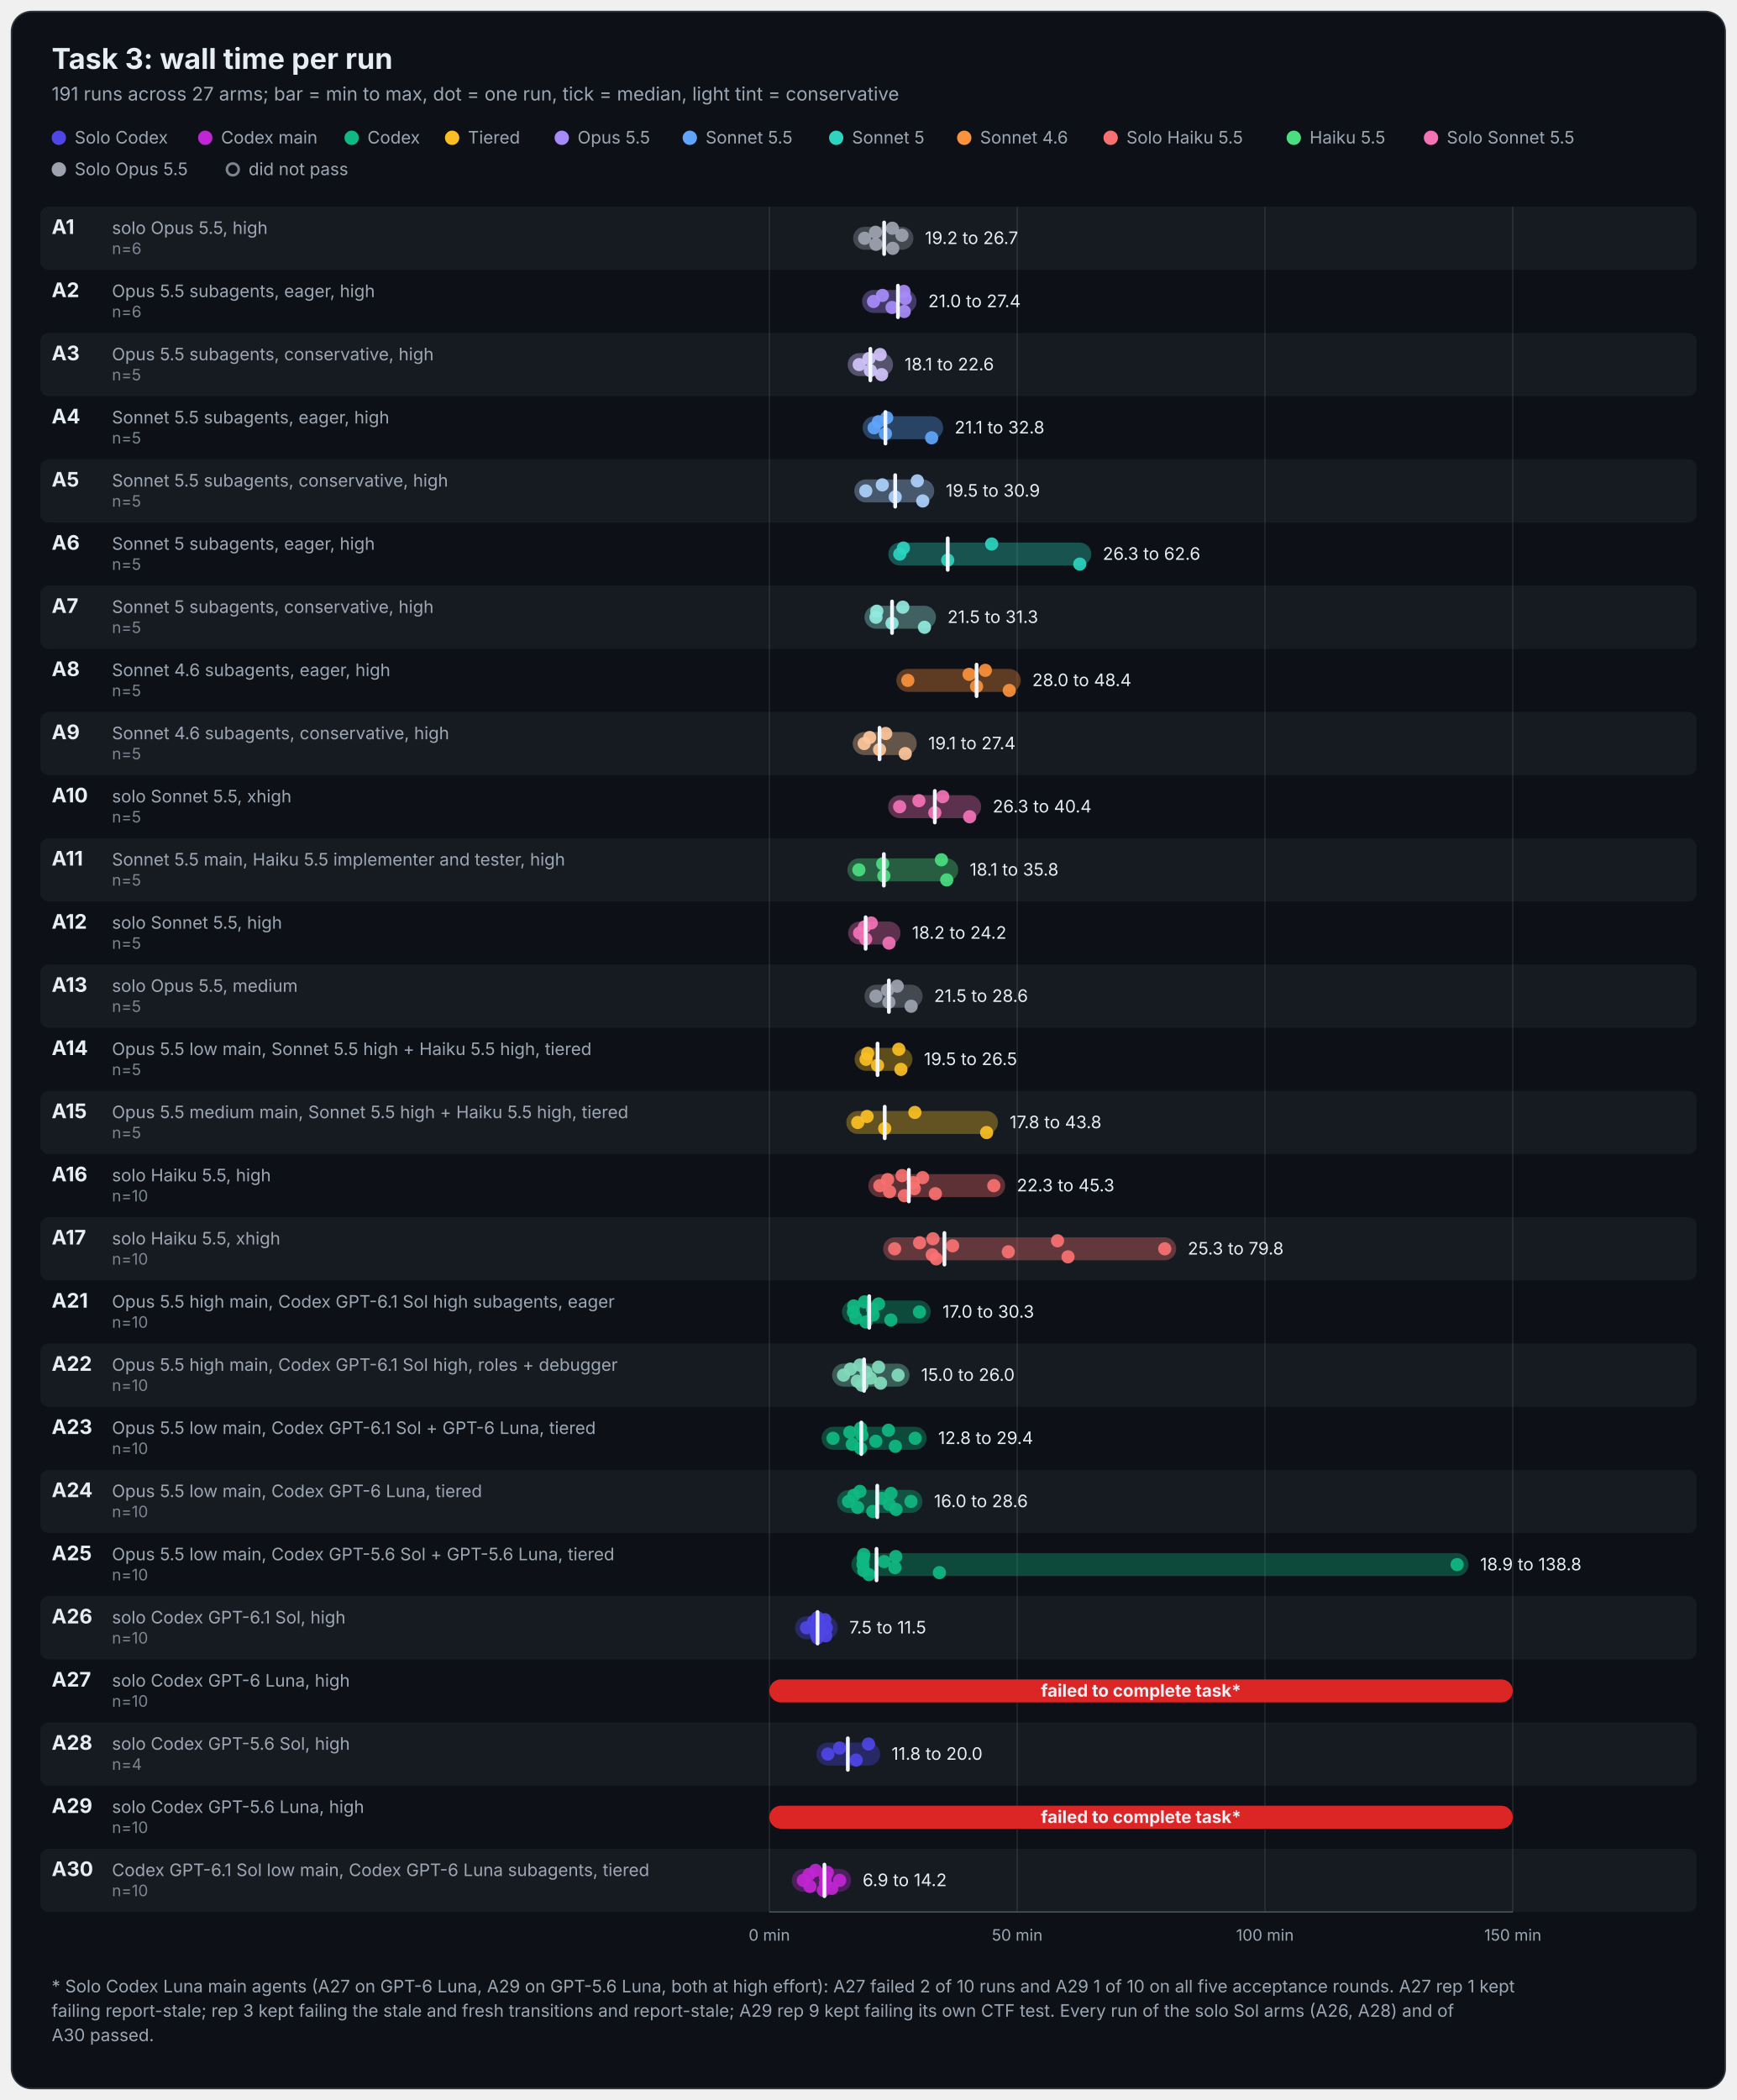
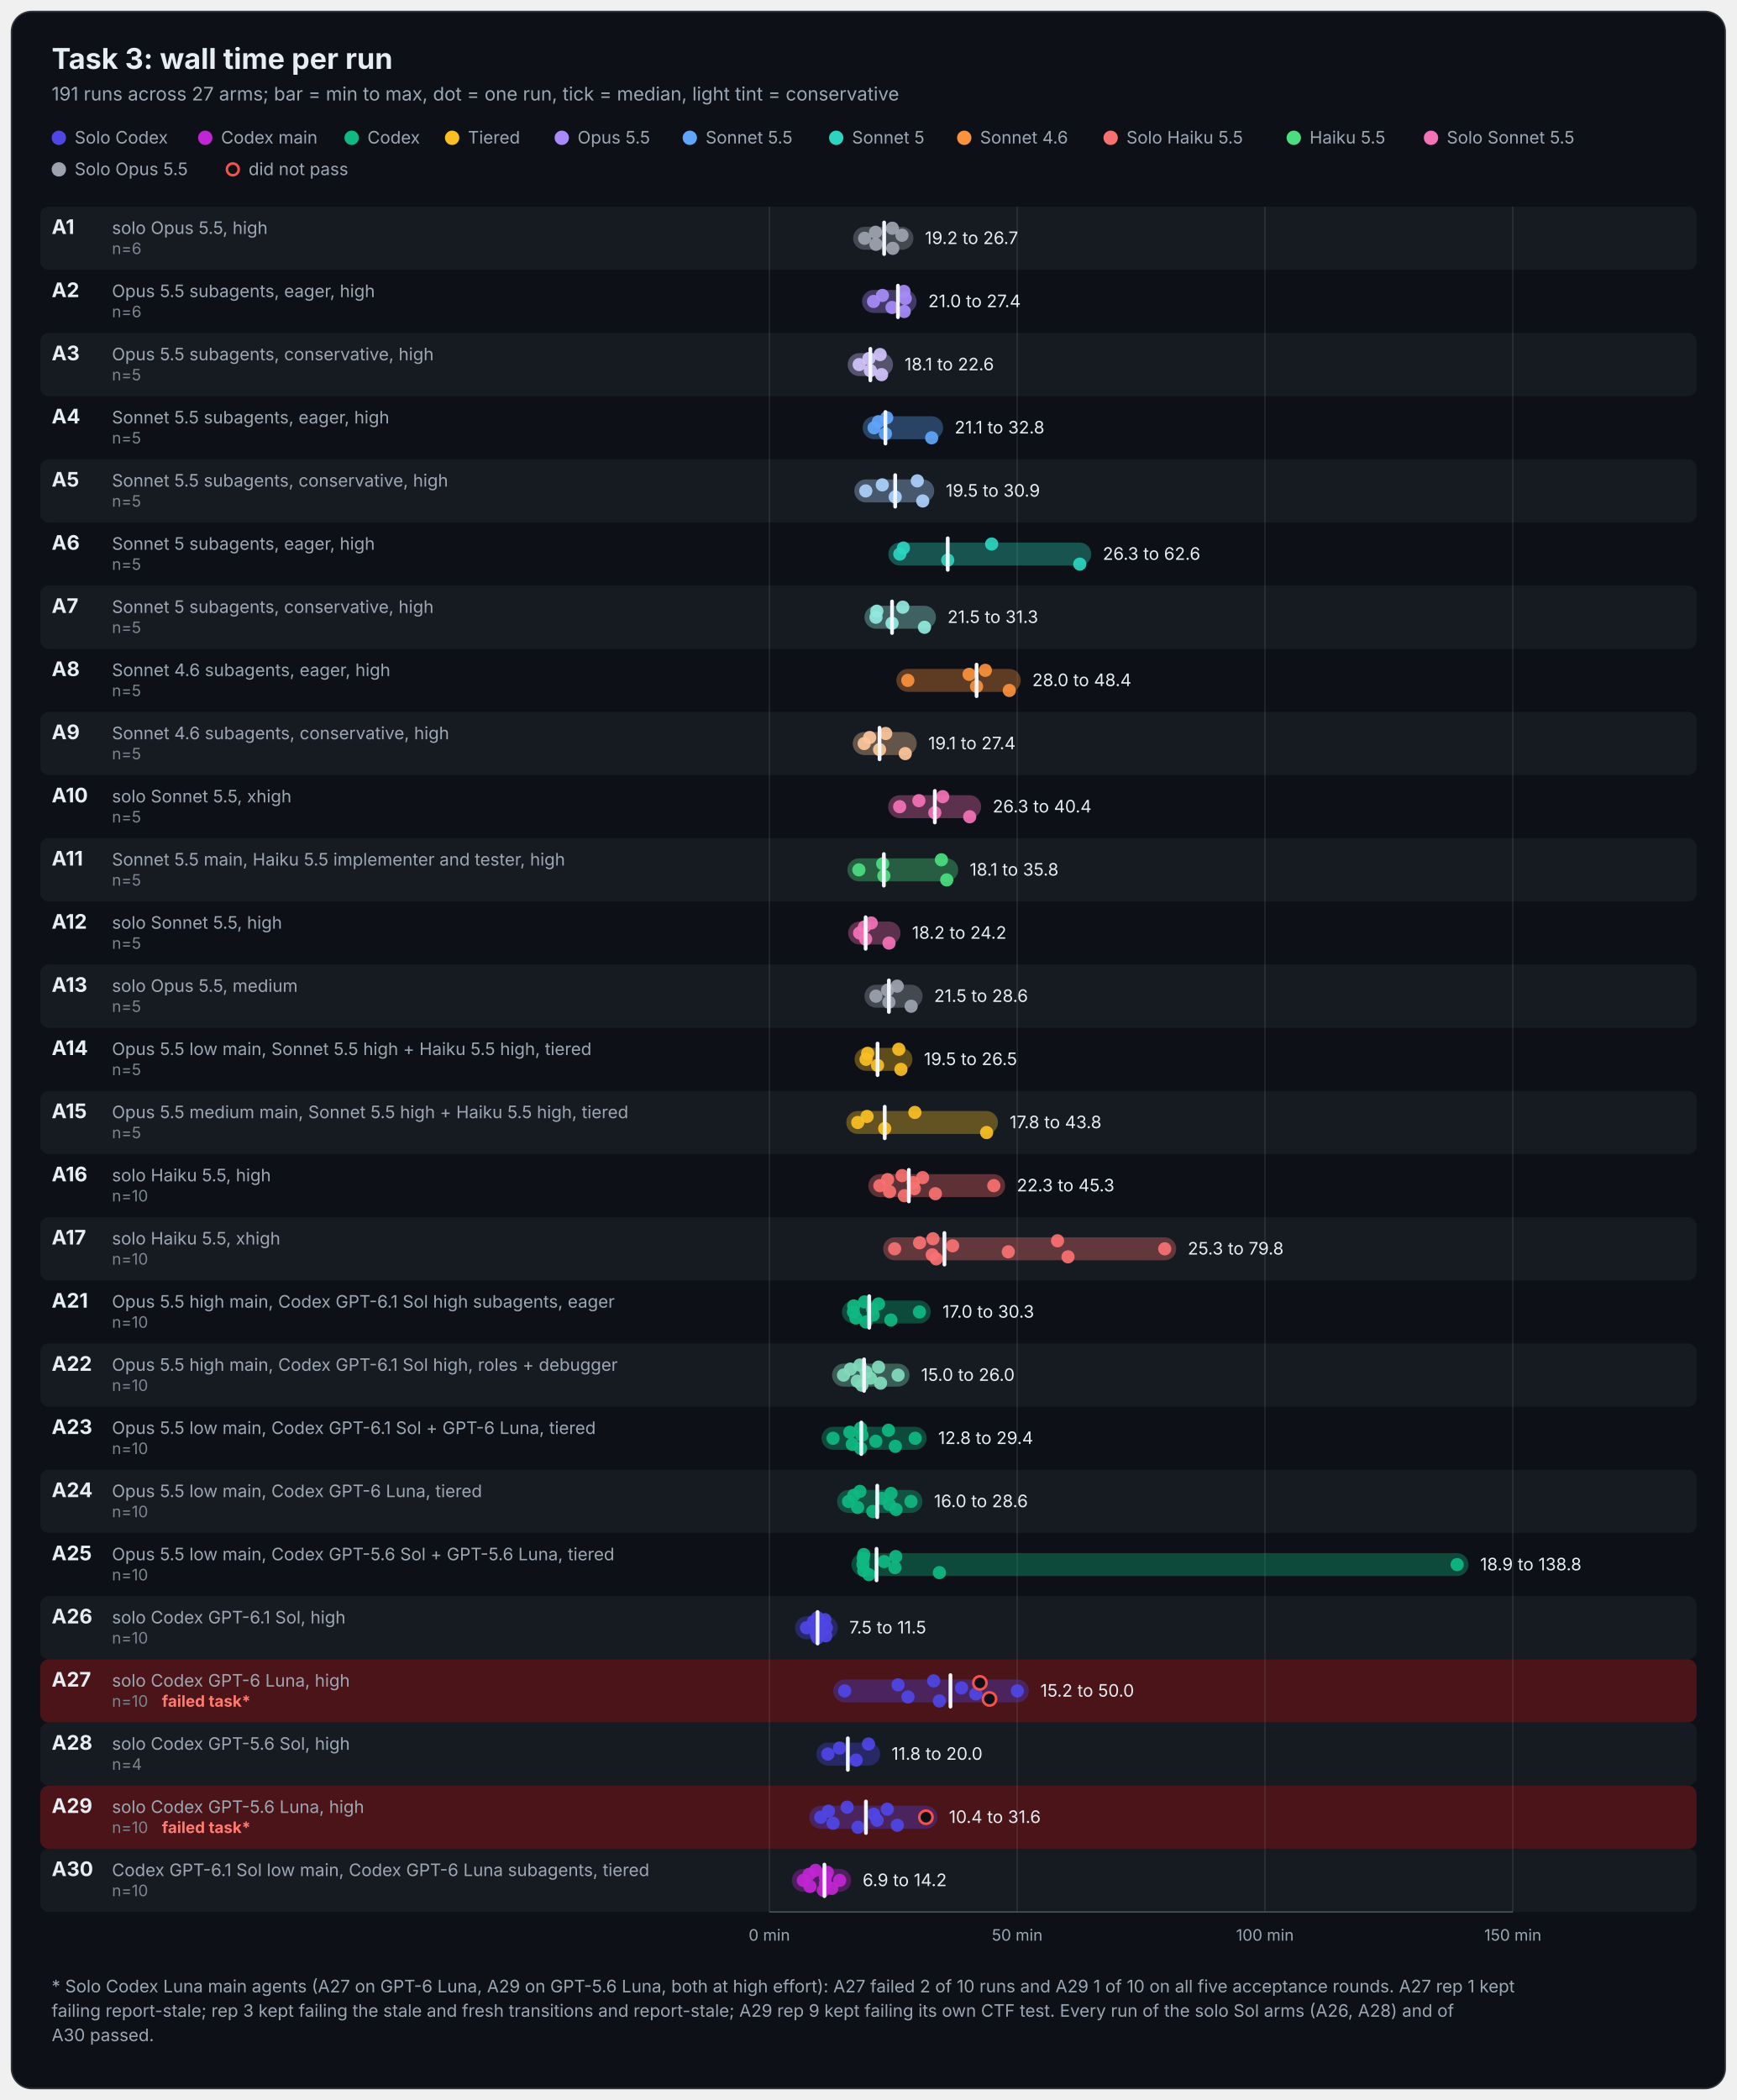
<svg xmlns="http://www.w3.org/2000/svg" width="1210" height="1463.0" viewBox="0 0 1210 1463.0" role="img" aria-label="Task 3: wall time per run" font-family="-apple-system, &quot;Segoe UI&quot;, Inter, Roboto, &quot;Helvetica Neue&quot;, Arial, sans-serif">
  <rect x="8" y="8" width="1194" height="1447.0" rx="14" fill="#0d1117" stroke="#30363d" stroke-width="1" />
  <text x="36.0" y="48.0" font-size="20" font-weight="700" fill="#e6edf3" text-anchor="start">Task 3: wall time per run</text>
  <text x="36.0" y="70.0" font-size="13" font-weight="400" fill="#9da7b3" text-anchor="start">191 runs across 27 arms; bar = min to max, dot = one run, tick = median, light tint = conservative</text>
  <circle cx="41.0" cy="96.0" r="5" fill="#4f46e5" />
  <text x="52.0" y="100.0" font-size="12" font-weight="400" fill="#9da7b3" text-anchor="start">Solo Codex</text>
  <circle cx="143.0" cy="96.0" r="5" fill="#c026d3" />
  <text x="154.0" y="100.0" font-size="12" font-weight="400" fill="#9da7b3" text-anchor="start">Codex main</text>
  <circle cx="245.0" cy="96.0" r="5" fill="#10b981" />
  <text x="256.0" y="100.0" font-size="12" font-weight="400" fill="#9da7b3" text-anchor="start">Codex</text>
  <circle cx="315.0" cy="96.0" r="5" fill="#fbbf24" />
  <text x="326.0" y="100.0" font-size="12" font-weight="400" fill="#9da7b3" text-anchor="start">Tiered</text>
  <circle cx="391.4" cy="96.0" r="5" fill="#a78bfa" />
  <text x="402.4" y="100.0" font-size="12" font-weight="400" fill="#9da7b3" text-anchor="start">Opus 5.5</text>
  <circle cx="480.6" cy="96.0" r="5" fill="#60a5fa" />
  <text x="491.6" y="100.0" font-size="12" font-weight="400" fill="#9da7b3" text-anchor="start">Sonnet 5.5</text>
  <circle cx="582.6" cy="96.0" r="5" fill="#2dd4bf" />
  <text x="593.6" y="100.0" font-size="12" font-weight="400" fill="#9da7b3" text-anchor="start">Sonnet 5</text>
  <circle cx="671.8" cy="96.0" r="5" fill="#fb923c" />
  <text x="682.8" y="100.0" font-size="12" font-weight="400" fill="#9da7b3" text-anchor="start">Sonnet 4.6</text>
  <circle cx="773.8" cy="96.0" r="5" fill="#f87171" />
  <text x="784.8" y="100.0" font-size="12" font-weight="400" fill="#9da7b3" text-anchor="start">Solo Haiku 5.5</text>
  <circle cx="901.4" cy="96.0" r="5" fill="#4ade80" />
  <text x="912.4" y="100.0" font-size="12" font-weight="400" fill="#9da7b3" text-anchor="start">Haiku 5.5</text>
  <circle cx="997.0" cy="96.0" r="5" fill="#f472b6" />
  <text x="1008.0" y="100.0" font-size="12" font-weight="400" fill="#9da7b3" text-anchor="start">Solo Sonnet 5.5</text>
  <circle cx="41.0" cy="118.0" r="5" fill="#9ca3af" />
  <text x="52.0" y="122.0" font-size="12" font-weight="400" fill="#9da7b3" text-anchor="start">Solo Opus 5.5</text>
-   <circle cx="162.2" cy="118.0" r="4.1" fill="#0d1117" stroke="#7d8590" stroke-width="1.8" />
+   <circle cx="162.2" cy="118.0" r="4.1" fill="#0d1117" stroke="#f85149" stroke-width="1.8" />
  <text x="173.2" y="122.0" font-size="12" font-weight="400" fill="#9da7b3" text-anchor="start">did not pass</text>
  <rect x="28" y="144.0" width="1154.0" height="44" rx="6" fill="#161b22" />
  <rect x="28" y="232.0" width="1154.0" height="44" rx="6" fill="#161b22" />
  <rect x="28" y="320.0" width="1154.0" height="44" rx="6" fill="#161b22" />
  <rect x="28" y="408.0" width="1154.0" height="44" rx="6" fill="#161b22" />
  <rect x="28" y="496.0" width="1154.0" height="44" rx="6" fill="#161b22" />
  <rect x="28" y="584.0" width="1154.0" height="44" rx="6" fill="#161b22" />
  <rect x="28" y="672.0" width="1154.0" height="44" rx="6" fill="#161b22" />
  <rect x="28" y="760.0" width="1154.0" height="44" rx="6" fill="#161b22" />
  <rect x="28" y="848.0" width="1154.0" height="44" rx="6" fill="#161b22" />
  <rect x="28" y="936.0" width="1154.0" height="44" rx="6" fill="#161b22" />
  <rect x="28" y="1024.0" width="1154.0" height="44" rx="6" fill="#161b22" />
  <rect x="28" y="1112.0" width="1154.0" height="44" rx="6" fill="#161b22" />
+   <rect x="28" y="1156.0" width="1154.0" height="44" rx="6" fill="#4a1418" />
  <rect x="28" y="1200.0" width="1154.0" height="44" rx="6" fill="#161b22" />
+   <rect x="28" y="1244.0" width="1154.0" height="44" rx="6" fill="#4a1418" />
  <rect x="28" y="1288.0" width="1154.0" height="44" rx="6" fill="#161b22" />
  <line x1="536.0" y1="144.0" x2="536.0" y2="1332.0" stroke="#ffffff" stroke-opacity="0.09" stroke-width="1" />
  <text x="536.0" y="1352.0" font-size="11" font-weight="400" fill="#9da7b3" text-anchor="middle">0 min</text>
  <line x1="708.7" y1="144.0" x2="708.7" y2="1332.0" stroke="#ffffff" stroke-opacity="0.09" stroke-width="1" />
  <text x="708.7" y="1352.0" font-size="11" font-weight="400" fill="#9da7b3" text-anchor="middle">50 min</text>
  <line x1="881.3" y1="144.0" x2="881.3" y2="1332.0" stroke="#ffffff" stroke-opacity="0.09" stroke-width="1" />
  <text x="881.3" y="1352.0" font-size="11" font-weight="400" fill="#9da7b3" text-anchor="middle">100 min</text>
  <line x1="1054.0" y1="144.0" x2="1054.0" y2="1332.0" stroke="#ffffff" stroke-opacity="0.09" stroke-width="1" />
  <text x="1054.0" y="1352.0" font-size="11" font-weight="400" fill="#9da7b3" text-anchor="middle">150 min</text>
  <line x1="536.0" y1="1332.0" x2="1054.0" y2="1332.0" stroke="#484f58" stroke-width="1" />
  <text x="36.0" y="163.0" font-size="14" font-weight="700" fill="#e6edf3" text-anchor="start">A1</text>
  <text x="78.0" y="163.0" font-size="12" font-weight="400" fill="#9da7b3" text-anchor="start">solo Opus 5.5, high</text>
  <text x="78.0" y="177.0" font-size="11" font-weight="400" fill="#7d8590" text-anchor="start">n=6</text>
  <rect x="594.4" y="158.0" width="42.0" height="16" rx="8.0" fill="#9ca3af" fill-opacity="0.34" />
  <circle cx="602.4" cy="166.0" r="4.6" fill="#9ca3af" fill-opacity="0.92" />
  <circle cx="610.0" cy="161.8" r="4.6" fill="#9ca3af" fill-opacity="0.92" />
  <circle cx="610.3" cy="170.2" r="4.6" fill="#9ca3af" fill-opacity="0.92" />
  <circle cx="621.7" cy="159.0" r="4.6" fill="#9ca3af" fill-opacity="0.92" />
  <circle cx="622.0" cy="173.0" r="4.6" fill="#9ca3af" fill-opacity="0.92" />
  <circle cx="628.4" cy="163.9" r="4.6" fill="#9ca3af" fill-opacity="0.92" />
  <line x1="616.0" y1="155.0" x2="616.0" y2="177.0" stroke="#f0f6fc" stroke-width="2.6" stroke-linecap="round" />
  <text x="644.4" y="170.0" font-size="12" font-weight="400" fill="#e6edf3" text-anchor="start">19.2 to 26.7</text>
  <text x="36.0" y="207.0" font-size="14" font-weight="700" fill="#e6edf3" text-anchor="start">A2</text>
  <text x="78.0" y="207.0" font-size="12" font-weight="400" fill="#9da7b3" text-anchor="start">Opus 5.5 subagents, eager, high</text>
  <text x="78.0" y="221.0" font-size="11" font-weight="400" fill="#7d8590" text-anchor="start">n=6</text>
  <rect x="600.6" y="202.0" width="38.0" height="16" rx="8.0" fill="#a78bfa" fill-opacity="0.34" />
  <circle cx="608.6" cy="210.0" r="4.6" fill="#a78bfa" fill-opacity="0.92" />
  <circle cx="614.8" cy="205.8" r="4.6" fill="#a78bfa" fill-opacity="0.92" />
  <circle cx="621.5" cy="214.2" r="4.6" fill="#a78bfa" fill-opacity="0.92" />
  <circle cx="629.8" cy="203.0" r="4.6" fill="#a78bfa" fill-opacity="0.92" />
  <circle cx="630.0" cy="217.0" r="4.6" fill="#a78bfa" fill-opacity="0.92" />
  <circle cx="630.7" cy="207.9" r="4.6" fill="#a78bfa" fill-opacity="0.92" />
  <line x1="625.6" y1="199.0" x2="625.6" y2="221.0" stroke="#f0f6fc" stroke-width="2.6" stroke-linecap="round" />
  <text x="646.7" y="214.0" font-size="12" font-weight="400" fill="#e6edf3" text-anchor="start">21.0 to 27.4</text>
  <text x="36.0" y="251.0" font-size="14" font-weight="700" fill="#e6edf3" text-anchor="start">A3</text>
  <text x="78.0" y="251.0" font-size="12" font-weight="400" fill="#9da7b3" text-anchor="start">Opus 5.5 subagents, conservative, high</text>
  <text x="78.0" y="265.0" font-size="11" font-weight="400" fill="#7d8590" text-anchor="start">n=5</text>
  <rect x="590.6" y="246.0" width="31.6" height="16" rx="8.0" fill="#d1c3fc" fill-opacity="0.34" />
  <circle cx="598.6" cy="254.0" r="4.6" fill="#d1c3fc" fill-opacity="0.92" />
  <circle cx="605.4" cy="249.8" r="4.6" fill="#d1c3fc" fill-opacity="0.92" />
  <circle cx="606.4" cy="258.2" r="4.6" fill="#d1c3fc" fill-opacity="0.92" />
  <circle cx="613.2" cy="247.0" r="4.6" fill="#d1c3fc" fill-opacity="0.92" />
  <circle cx="614.2" cy="261.0" r="4.6" fill="#d1c3fc" fill-opacity="0.92" />
  <line x1="606.4" y1="243.0" x2="606.4" y2="265.0" stroke="#f0f6fc" stroke-width="2.6" stroke-linecap="round" />
  <text x="630.2" y="258.0" font-size="12" font-weight="400" fill="#e6edf3" text-anchor="start">18.1 to 22.6</text>
  <text x="36.0" y="295.0" font-size="14" font-weight="700" fill="#e6edf3" text-anchor="start">A4</text>
  <text x="78.0" y="295.0" font-size="12" font-weight="400" fill="#9da7b3" text-anchor="start">Sonnet 5.5 subagents, eager, high</text>
  <text x="78.0" y="309.0" font-size="11" font-weight="400" fill="#7d8590" text-anchor="start">n=5</text>
  <rect x="601.0" y="290.0" width="56.1" height="16" rx="8.0" fill="#60a5fa" fill-opacity="0.34" />
  <circle cx="609.0" cy="298.0" r="4.6" fill="#60a5fa" fill-opacity="0.92" />
  <circle cx="612.0" cy="293.8" r="4.6" fill="#60a5fa" fill-opacity="0.92" />
  <circle cx="616.9" cy="302.2" r="4.6" fill="#60a5fa" fill-opacity="0.92" />
  <circle cx="617.8" cy="291.0" r="4.6" fill="#60a5fa" fill-opacity="0.92" />
  <circle cx="649.1" cy="305.0" r="4.6" fill="#60a5fa" fill-opacity="0.92" />
  <line x1="616.9" y1="287.0" x2="616.9" y2="309.0" stroke="#f0f6fc" stroke-width="2.6" stroke-linecap="round" />
  <text x="665.1" y="302.0" font-size="12" font-weight="400" fill="#e6edf3" text-anchor="start">21.1 to 32.8</text>
  <text x="36.0" y="339.0" font-size="14" font-weight="700" fill="#e6edf3" text-anchor="start">A5</text>
  <text x="78.0" y="339.0" font-size="12" font-weight="400" fill="#9da7b3" text-anchor="start">Sonnet 5.5 subagents, conservative, high</text>
  <text x="78.0" y="353.0" font-size="11" font-weight="400" fill="#7d8590" text-anchor="start">n=5</text>
  <rect x="595.2" y="334.0" width="55.7" height="16" rx="8.0" fill="#acd0fc" fill-opacity="0.34" />
  <circle cx="603.2" cy="342.0" r="4.6" fill="#acd0fc" fill-opacity="0.92" />
  <circle cx="614.7" cy="337.8" r="4.6" fill="#acd0fc" fill-opacity="0.92" />
  <circle cx="623.7" cy="346.2" r="4.6" fill="#acd0fc" fill-opacity="0.92" />
  <circle cx="639.1" cy="335.0" r="4.6" fill="#acd0fc" fill-opacity="0.92" />
  <circle cx="642.9" cy="349.0" r="4.6" fill="#acd0fc" fill-opacity="0.92" />
  <line x1="623.7" y1="331.0" x2="623.7" y2="353.0" stroke="#f0f6fc" stroke-width="2.6" stroke-linecap="round" />
  <text x="658.9" y="346.0" font-size="12" font-weight="400" fill="#e6edf3" text-anchor="start">19.5 to 30.9</text>
  <text x="36.0" y="383.0" font-size="14" font-weight="700" fill="#e6edf3" text-anchor="start">A6</text>
  <text x="78.0" y="383.0" font-size="12" font-weight="400" fill="#9da7b3" text-anchor="start">Sonnet 5 subagents, eager, high</text>
  <text x="78.0" y="397.0" font-size="11" font-weight="400" fill="#7d8590" text-anchor="start">n=5</text>
  <rect x="618.9" y="378.0" width="141.4" height="16" rx="8.0" fill="#2dd4bf" fill-opacity="0.34" />
  <circle cx="626.9" cy="386.0" r="4.6" fill="#2dd4bf" fill-opacity="0.92" />
  <circle cx="629.4" cy="381.8" r="4.6" fill="#2dd4bf" fill-opacity="0.92" />
  <circle cx="660.3" cy="390.2" r="4.6" fill="#2dd4bf" fill-opacity="0.92" />
  <circle cx="690.9" cy="379.0" r="4.6" fill="#2dd4bf" fill-opacity="0.92" />
  <circle cx="752.3" cy="393.0" r="4.6" fill="#2dd4bf" fill-opacity="0.92" />
  <line x1="660.3" y1="375.0" x2="660.3" y2="397.0" stroke="#f0f6fc" stroke-width="2.6" stroke-linecap="round" />
  <text x="768.3" y="390.0" font-size="12" font-weight="400" fill="#e6edf3" text-anchor="start">26.3 to 62.6</text>
  <text x="36.0" y="427.0" font-size="14" font-weight="700" fill="#e6edf3" text-anchor="start">A7</text>
  <text x="78.0" y="427.0" font-size="12" font-weight="400" fill="#9da7b3" text-anchor="start">Sonnet 5 subagents, conservative, high</text>
  <text x="78.0" y="441.0" font-size="11" font-weight="400" fill="#7d8590" text-anchor="start">n=5</text>
  <rect x="602.3" y="422.0" width="49.8" height="16" rx="8.0" fill="#92e9de" fill-opacity="0.34" />
  <circle cx="610.3" cy="430.0" r="4.6" fill="#92e9de" fill-opacity="0.92" />
  <circle cx="610.9" cy="425.8" r="4.6" fill="#92e9de" fill-opacity="0.92" />
  <circle cx="621.5" cy="434.2" r="4.6" fill="#92e9de" fill-opacity="0.92" />
  <circle cx="629.0" cy="423.0" r="4.6" fill="#92e9de" fill-opacity="0.92" />
  <circle cx="644.1" cy="437.0" r="4.6" fill="#92e9de" fill-opacity="0.92" />
  <line x1="621.5" y1="419.0" x2="621.5" y2="441.0" stroke="#f0f6fc" stroke-width="2.6" stroke-linecap="round" />
  <text x="660.1" y="434.0" font-size="12" font-weight="400" fill="#e6edf3" text-anchor="start">21.5 to 31.3</text>
  <text x="36.0" y="471.0" font-size="14" font-weight="700" fill="#e6edf3" text-anchor="start">A8</text>
  <text x="78.0" y="471.0" font-size="12" font-weight="400" fill="#9da7b3" text-anchor="start">Sonnet 4.6 subagents, eager, high</text>
  <text x="78.0" y="485.0" font-size="11" font-weight="400" fill="#7d8590" text-anchor="start">n=5</text>
  <rect x="624.5" y="466.0" width="86.7" height="16" rx="8.0" fill="#fb923c" fill-opacity="0.34" />
  <circle cx="632.5" cy="474.0" r="4.6" fill="#fb923c" fill-opacity="0.92" />
  <circle cx="675.2" cy="469.8" r="4.6" fill="#fb923c" fill-opacity="0.92" />
  <circle cx="680.4" cy="478.2" r="4.6" fill="#fb923c" fill-opacity="0.92" />
  <circle cx="686.5" cy="467.0" r="4.6" fill="#fb923c" fill-opacity="0.92" />
  <circle cx="703.2" cy="481.0" r="4.6" fill="#fb923c" fill-opacity="0.92" />
  <line x1="680.4" y1="463.0" x2="680.4" y2="485.0" stroke="#f0f6fc" stroke-width="2.6" stroke-linecap="round" />
  <text x="719.2" y="478.0" font-size="12" font-weight="400" fill="#e6edf3" text-anchor="start">28.0 to 48.4</text>
  <text x="36.0" y="515.0" font-size="14" font-weight="700" fill="#e6edf3" text-anchor="start">A9</text>
  <text x="78.0" y="515.0" font-size="12" font-weight="400" fill="#9da7b3" text-anchor="start">Sonnet 4.6 subagents, conservative, high</text>
  <text x="78.0" y="529.0" font-size="11" font-weight="400" fill="#7d8590" text-anchor="start">n=5</text>
  <rect x="594.1" y="510.0" width="44.6" height="16" rx="8.0" fill="#fdc69a" fill-opacity="0.34" />
  <circle cx="602.1" cy="518.0" r="4.6" fill="#fdc69a" fill-opacity="0.92" />
  <circle cx="605.9" cy="513.8" r="4.6" fill="#fdc69a" fill-opacity="0.92" />
  <circle cx="612.8" cy="522.2" r="4.6" fill="#fdc69a" fill-opacity="0.92" />
  <circle cx="617.1" cy="511.0" r="4.6" fill="#fdc69a" fill-opacity="0.92" />
  <circle cx="630.7" cy="525.0" r="4.6" fill="#fdc69a" fill-opacity="0.92" />
  <line x1="612.8" y1="507.0" x2="612.8" y2="529.0" stroke="#f0f6fc" stroke-width="2.6" stroke-linecap="round" />
  <text x="646.7" y="522.0" font-size="12" font-weight="400" fill="#e6edf3" text-anchor="start">19.1 to 27.4</text>
  <text x="36.0" y="559.0" font-size="14" font-weight="700" fill="#e6edf3" text-anchor="start">A10</text>
  <text x="78.0" y="559.0" font-size="12" font-weight="400" fill="#9da7b3" text-anchor="start">solo Sonnet 5.5, xhigh</text>
  <text x="78.0" y="573.0" font-size="11" font-weight="400" fill="#7d8590" text-anchor="start">n=5</text>
  <rect x="618.8" y="554.0" width="64.8" height="16" rx="8.0" fill="#f472b6" fill-opacity="0.34" />
  <circle cx="626.8" cy="562.0" r="4.6" fill="#f472b6" fill-opacity="0.92" />
  <circle cx="640.2" cy="557.8" r="4.6" fill="#f472b6" fill-opacity="0.92" />
  <circle cx="651.3" cy="566.2" r="4.6" fill="#f472b6" fill-opacity="0.92" />
  <circle cx="656.8" cy="555.0" r="4.6" fill="#f472b6" fill-opacity="0.92" />
  <circle cx="675.6" cy="569.0" r="4.6" fill="#f472b6" fill-opacity="0.92" />
  <line x1="651.3" y1="551.0" x2="651.3" y2="573.0" stroke="#f0f6fc" stroke-width="2.6" stroke-linecap="round" />
  <text x="691.6" y="566.0" font-size="12" font-weight="400" fill="#e6edf3" text-anchor="start">26.3 to 40.4</text>
  <text x="36.0" y="603.0" font-size="14" font-weight="700" fill="#e6edf3" text-anchor="start">A11</text>
  <text x="78.0" y="603.0" font-size="12" font-weight="400" fill="#9da7b3" text-anchor="start">Sonnet 5.5 main, Haiku 5.5 implementer and tester, high</text>
  <text x="78.0" y="617.0" font-size="11" font-weight="400" fill="#7d8590" text-anchor="start">n=5</text>
  <rect x="590.4" y="598.0" width="77.2" height="16" rx="8.0" fill="#4ade80" fill-opacity="0.34" />
  <circle cx="598.4" cy="606.0" r="4.6" fill="#4ade80" fill-opacity="0.92" />
  <circle cx="615.0" cy="601.8" r="4.6" fill="#4ade80" fill-opacity="0.92" />
  <circle cx="615.8" cy="610.2" r="4.6" fill="#4ade80" fill-opacity="0.92" />
  <circle cx="655.9" cy="599.0" r="4.6" fill="#4ade80" fill-opacity="0.92" />
  <circle cx="659.6" cy="613.0" r="4.6" fill="#4ade80" fill-opacity="0.92" />
  <line x1="615.8" y1="595.0" x2="615.8" y2="617.0" stroke="#f0f6fc" stroke-width="2.6" stroke-linecap="round" />
  <text x="675.6" y="610.0" font-size="12" font-weight="400" fill="#e6edf3" text-anchor="start">18.1 to 35.8</text>
  <text x="36.0" y="647.0" font-size="14" font-weight="700" fill="#e6edf3" text-anchor="start">A12</text>
  <text x="78.0" y="647.0" font-size="12" font-weight="400" fill="#9da7b3" text-anchor="start">solo Sonnet 5.5, high</text>
  <text x="78.0" y="661.0" font-size="11" font-weight="400" fill="#7d8590" text-anchor="start">n=5</text>
  <rect x="590.9" y="642.0" width="36.5" height="16" rx="8.0" fill="#f472b6" fill-opacity="0.34" />
  <circle cx="598.9" cy="650.0" r="4.6" fill="#f472b6" fill-opacity="0.92" />
  <circle cx="602.2" cy="645.8" r="4.6" fill="#f472b6" fill-opacity="0.92" />
  <circle cx="603.1" cy="654.2" r="4.6" fill="#f472b6" fill-opacity="0.92" />
  <circle cx="607.0" cy="643.0" r="4.6" fill="#f472b6" fill-opacity="0.92" />
  <circle cx="619.4" cy="657.0" r="4.6" fill="#f472b6" fill-opacity="0.92" />
  <line x1="603.1" y1="639.0" x2="603.1" y2="661.0" stroke="#f0f6fc" stroke-width="2.6" stroke-linecap="round" />
  <text x="635.4" y="654.0" font-size="12" font-weight="400" fill="#e6edf3" text-anchor="start">18.2 to 24.2</text>
  <text x="36.0" y="691.0" font-size="14" font-weight="700" fill="#e6edf3" text-anchor="start">A13</text>
  <text x="78.0" y="691.0" font-size="12" font-weight="400" fill="#9da7b3" text-anchor="start">solo Opus 5.5, medium</text>
  <text x="78.0" y="705.0" font-size="11" font-weight="400" fill="#7d8590" text-anchor="start">n=5</text>
  <rect x="602.3" y="686.0" width="40.5" height="16" rx="8.0" fill="#9ca3af" fill-opacity="0.34" />
  <circle cx="610.3" cy="694.0" r="4.6" fill="#9ca3af" fill-opacity="0.92" />
  <circle cx="618.4" cy="689.8" r="4.6" fill="#9ca3af" fill-opacity="0.92" />
  <circle cx="619.3" cy="698.2" r="4.6" fill="#9ca3af" fill-opacity="0.92" />
  <circle cx="625.1" cy="687.0" r="4.6" fill="#9ca3af" fill-opacity="0.92" />
  <circle cx="634.8" cy="701.0" r="4.6" fill="#9ca3af" fill-opacity="0.92" />
  <line x1="619.3" y1="683.0" x2="619.3" y2="705.0" stroke="#f0f6fc" stroke-width="2.6" stroke-linecap="round" />
  <text x="650.8" y="698.0" font-size="12" font-weight="400" fill="#e6edf3" text-anchor="start">21.5 to 28.6</text>
  <text x="36.0" y="735.0" font-size="14" font-weight="700" fill="#e6edf3" text-anchor="start">A14</text>
  <text x="78.0" y="735.0" font-size="12" font-weight="400" fill="#9da7b3" text-anchor="start">Opus 5.5 low main, Sonnet 5.5 high + Haiku 5.5 high, tiered</text>
  <text x="78.0" y="749.0" font-size="11" font-weight="400" fill="#7d8590" text-anchor="start">n=5</text>
  <rect x="595.4" y="730.0" width="40.3" height="16" rx="8.0" fill="#fbbf24" fill-opacity="0.34" />
  <circle cx="603.4" cy="738.0" r="4.6" fill="#fbbf24" fill-opacity="0.92" />
  <circle cx="604.5" cy="733.8" r="4.6" fill="#fbbf24" fill-opacity="0.92" />
  <circle cx="611.4" cy="742.2" r="4.6" fill="#fbbf24" fill-opacity="0.92" />
  <circle cx="626.2" cy="731.0" r="4.6" fill="#fbbf24" fill-opacity="0.92" />
  <circle cx="627.7" cy="745.0" r="4.6" fill="#fbbf24" fill-opacity="0.92" />
  <line x1="611.4" y1="727.0" x2="611.4" y2="749.0" stroke="#f0f6fc" stroke-width="2.6" stroke-linecap="round" />
  <text x="643.7" y="742.0" font-size="12" font-weight="400" fill="#e6edf3" text-anchor="start">19.5 to 26.5</text>
  <text x="36.0" y="779.0" font-size="14" font-weight="700" fill="#e6edf3" text-anchor="start">A15</text>
  <text x="78.0" y="779.0" font-size="12" font-weight="400" fill="#9da7b3" text-anchor="start">Opus 5.5 medium main, Sonnet 5.5 high + Haiku 5.5 high, tiered</text>
  <text x="78.0" y="793.0" font-size="11" font-weight="400" fill="#7d8590" text-anchor="start">n=5</text>
  <rect x="589.6" y="774.0" width="105.7" height="16" rx="8.0" fill="#fbbf24" fill-opacity="0.34" />
  <circle cx="597.6" cy="782.0" r="4.6" fill="#fbbf24" fill-opacity="0.92" />
  <circle cx="604.1" cy="777.8" r="4.6" fill="#fbbf24" fill-opacity="0.92" />
  <circle cx="616.4" cy="786.2" r="4.6" fill="#fbbf24" fill-opacity="0.92" />
  <circle cx="637.4" cy="775.0" r="4.6" fill="#fbbf24" fill-opacity="0.92" />
  <circle cx="687.4" cy="789.0" r="4.6" fill="#fbbf24" fill-opacity="0.92" />
  <line x1="616.4" y1="771.0" x2="616.4" y2="793.0" stroke="#f0f6fc" stroke-width="2.6" stroke-linecap="round" />
  <text x="703.4" y="786.0" font-size="12" font-weight="400" fill="#e6edf3" text-anchor="start">17.8 to 43.8</text>
  <text x="36.0" y="823.0" font-size="14" font-weight="700" fill="#e6edf3" text-anchor="start">A16</text>
  <text x="78.0" y="823.0" font-size="12" font-weight="400" fill="#9da7b3" text-anchor="start">solo Haiku 5.5, high</text>
  <text x="78.0" y="837.0" font-size="11" font-weight="400" fill="#7d8590" text-anchor="start">n=10</text>
  <rect x="605.0" y="818.0" width="95.3" height="16" rx="8.0" fill="#f87171" fill-opacity="0.34" />
  <circle cx="613.0" cy="826.0" r="4.6" fill="#f87171" fill-opacity="0.92" />
  <circle cx="618.4" cy="821.8" r="4.6" fill="#f87171" fill-opacity="0.92" />
  <circle cx="619.8" cy="830.2" r="4.6" fill="#f87171" fill-opacity="0.92" />
  <circle cx="628.5" cy="819.0" r="4.6" fill="#f87171" fill-opacity="0.92" />
  <circle cx="630.1" cy="833.0" r="4.6" fill="#f87171" fill-opacity="0.92" />
  <circle cx="636.3" cy="823.9" r="4.6" fill="#f87171" fill-opacity="0.92" />
  <circle cx="637.0" cy="828.1" r="4.6" fill="#f87171" fill-opacity="0.92" />
  <circle cx="642.8" cy="820.4" r="4.6" fill="#f87171" fill-opacity="0.92" />
  <circle cx="651.7" cy="831.6" r="4.6" fill="#f87171" fill-opacity="0.92" />
  <circle cx="692.4" cy="826.0" r="4.6" fill="#f87171" fill-opacity="0.92" />
  <line x1="633.2" y1="815.0" x2="633.2" y2="837.0" stroke="#f0f6fc" stroke-width="2.6" stroke-linecap="round" />
  <text x="708.4" y="830.0" font-size="12" font-weight="400" fill="#e6edf3" text-anchor="start">22.3 to 45.3</text>
  <text x="36.0" y="867.0" font-size="14" font-weight="700" fill="#e6edf3" text-anchor="start">A17</text>
  <text x="78.0" y="867.0" font-size="12" font-weight="400" fill="#9da7b3" text-anchor="start">solo Haiku 5.5, xhigh</text>
  <text x="78.0" y="881.0" font-size="11" font-weight="400" fill="#7d8590" text-anchor="start">n=10</text>
  <rect x="615.3" y="862.0" width="204.2" height="16" rx="8.0" fill="#f87171" fill-opacity="0.34" />
  <circle cx="623.3" cy="870.0" r="4.6" fill="#f87171" fill-opacity="0.92" />
  <circle cx="640.7" cy="865.8" r="4.6" fill="#f87171" fill-opacity="0.92" />
  <circle cx="649.5" cy="874.2" r="4.6" fill="#f87171" fill-opacity="0.92" />
  <circle cx="650.0" cy="863.0" r="4.6" fill="#f87171" fill-opacity="0.92" />
  <circle cx="652.3" cy="877.0" r="4.6" fill="#f87171" fill-opacity="0.92" />
  <circle cx="663.7" cy="867.9" r="4.6" fill="#f87171" fill-opacity="0.92" />
  <circle cx="702.5" cy="872.1" r="4.6" fill="#f87171" fill-opacity="0.92" />
  <circle cx="736.8" cy="864.4" r="4.6" fill="#f87171" fill-opacity="0.92" />
  <circle cx="744.1" cy="875.6" r="4.6" fill="#f87171" fill-opacity="0.92" />
  <circle cx="811.5" cy="870.0" r="4.6" fill="#f87171" fill-opacity="0.92" />
  <line x1="658.0" y1="859.0" x2="658.0" y2="881.0" stroke="#f0f6fc" stroke-width="2.6" stroke-linecap="round" />
  <text x="827.5" y="874.0" font-size="12" font-weight="400" fill="#e6edf3" text-anchor="start">25.3 to 79.8</text>
  <text x="36.0" y="911.0" font-size="14" font-weight="700" fill="#e6edf3" text-anchor="start">A21</text>
  <text x="78.0" y="911.0" font-size="12" font-weight="400" fill="#9da7b3" text-anchor="start">Opus 5.5 high main, Codex GPT-6.1 Sol high subagents, eager</text>
  <text x="78.0" y="925.0" font-size="11" font-weight="400" fill="#7d8590" text-anchor="start">n=10</text>
  <rect x="586.6" y="906.0" width="61.9" height="16" rx="8.0" fill="#10b981" fill-opacity="0.34" />
  <circle cx="594.6" cy="914.0" r="4.6" fill="#10b981" fill-opacity="0.92" />
  <circle cx="594.8" cy="909.8" r="4.6" fill="#10b981" fill-opacity="0.92" />
  <circle cx="596.3" cy="918.2" r="4.6" fill="#10b981" fill-opacity="0.92" />
  <circle cx="602.3" cy="907.0" r="4.6" fill="#10b981" fill-opacity="0.92" />
  <circle cx="603.3" cy="921.0" r="4.6" fill="#10b981" fill-opacity="0.92" />
  <circle cx="607.8" cy="911.9" r="4.6" fill="#10b981" fill-opacity="0.92" />
  <circle cx="608.3" cy="916.1" r="4.6" fill="#10b981" fill-opacity="0.92" />
  <circle cx="612.1" cy="908.4" r="4.6" fill="#10b981" fill-opacity="0.92" />
  <circle cx="620.7" cy="919.6" r="4.6" fill="#10b981" fill-opacity="0.92" />
  <circle cx="640.6" cy="914.0" r="4.6" fill="#10b981" fill-opacity="0.92" />
  <line x1="605.6" y1="903.0" x2="605.6" y2="925.0" stroke="#f0f6fc" stroke-width="2.6" stroke-linecap="round" />
  <text x="656.6" y="918.0" font-size="12" font-weight="400" fill="#e6edf3" text-anchor="start">17.0 to 30.3</text>
  <text x="36.0" y="955.0" font-size="14" font-weight="700" fill="#e6edf3" text-anchor="start">A22</text>
  <text x="78.0" y="955.0" font-size="12" font-weight="400" fill="#9da7b3" text-anchor="start">Opus 5.5 high main, Codex GPT-6.1 Sol high, roles + debugger</text>
  <text x="78.0" y="969.0" font-size="11" font-weight="400" fill="#7d8590" text-anchor="start">n=10</text>
  <rect x="579.7" y="950.0" width="54.0" height="16" rx="8.0" fill="#83dbbd" fill-opacity="0.34" />
  <circle cx="587.7" cy="958.0" r="4.6" fill="#83dbbd" fill-opacity="0.92" />
  <circle cx="592.5" cy="953.8" r="4.6" fill="#83dbbd" fill-opacity="0.92" />
  <circle cx="597.3" cy="962.2" r="4.6" fill="#83dbbd" fill-opacity="0.92" />
  <circle cx="599.1" cy="951.0" r="4.6" fill="#83dbbd" fill-opacity="0.92" />
  <circle cx="600.5" cy="965.0" r="4.6" fill="#83dbbd" fill-opacity="0.92" />
  <circle cx="603.4" cy="955.9" r="4.6" fill="#83dbbd" fill-opacity="0.92" />
  <circle cx="606.4" cy="960.1" r="4.6" fill="#83dbbd" fill-opacity="0.92" />
  <circle cx="612.1" cy="952.4" r="4.6" fill="#83dbbd" fill-opacity="0.92" />
  <circle cx="613.5" cy="963.6" r="4.6" fill="#83dbbd" fill-opacity="0.92" />
  <circle cx="625.7" cy="958.0" r="4.6" fill="#83dbbd" fill-opacity="0.92" />
  <line x1="602.0" y1="947.0" x2="602.0" y2="969.0" stroke="#f0f6fc" stroke-width="2.6" stroke-linecap="round" />
  <text x="641.7" y="962.0" font-size="12" font-weight="400" fill="#e6edf3" text-anchor="start">15.0 to 26.0</text>
  <text x="36.0" y="999.0" font-size="14" font-weight="700" fill="#e6edf3" text-anchor="start">A23</text>
  <text x="78.0" y="999.0" font-size="12" font-weight="400" fill="#9da7b3" text-anchor="start">Opus 5.5 low main, Codex GPT-6.1 Sol + GPT-6 Luna, tiered</text>
  <text x="78.0" y="1013.0" font-size="11" font-weight="400" fill="#7d8590" text-anchor="start">n=10</text>
  <rect x="572.4" y="994.0" width="73.2" height="16" rx="8.0" fill="#10b981" fill-opacity="0.34" />
  <circle cx="580.4" cy="1002.0" r="4.6" fill="#10b981" fill-opacity="0.92" />
  <circle cx="592.1" cy="997.8" r="4.6" fill="#10b981" fill-opacity="0.92" />
  <circle cx="593.8" cy="1006.2" r="4.6" fill="#10b981" fill-opacity="0.92" />
  <circle cx="599.6" cy="995.0" r="4.6" fill="#10b981" fill-opacity="0.92" />
  <circle cx="599.6" cy="1009.0" r="4.6" fill="#10b981" fill-opacity="0.92" />
  <circle cx="600.5" cy="999.9" r="4.6" fill="#10b981" fill-opacity="0.92" />
  <circle cx="610.2" cy="1004.1" r="4.6" fill="#10b981" fill-opacity="0.92" />
  <circle cx="619.0" cy="996.4" r="4.6" fill="#10b981" fill-opacity="0.92" />
  <circle cx="623.8" cy="1007.6" r="4.6" fill="#10b981" fill-opacity="0.92" />
  <circle cx="637.6" cy="1002.0" r="4.6" fill="#10b981" fill-opacity="0.92" />
  <line x1="600.1" y1="991.0" x2="600.1" y2="1013.0" stroke="#f0f6fc" stroke-width="2.6" stroke-linecap="round" />
  <text x="653.6" y="1006.0" font-size="12" font-weight="400" fill="#e6edf3" text-anchor="start">12.8 to 29.4</text>
  <text x="36.0" y="1043.0" font-size="14" font-weight="700" fill="#e6edf3" text-anchor="start">A24</text>
  <text x="78.0" y="1043.0" font-size="12" font-weight="400" fill="#9da7b3" text-anchor="start">Opus 5.5 low main, Codex GPT-6 Luna, tiered</text>
  <text x="78.0" y="1057.0" font-size="11" font-weight="400" fill="#7d8590" text-anchor="start">n=10</text>
  <rect x="583.2" y="1038.0" width="59.5" height="16" rx="8.0" fill="#10b981" fill-opacity="0.34" />
  <circle cx="591.2" cy="1046.0" r="4.6" fill="#10b981" fill-opacity="0.92" />
  <circle cx="594.8" cy="1041.8" r="4.6" fill="#10b981" fill-opacity="0.92" />
  <circle cx="597.5" cy="1050.2" r="4.6" fill="#10b981" fill-opacity="0.92" />
  <circle cx="599.1" cy="1039.0" r="4.6" fill="#10b981" fill-opacity="0.92" />
  <circle cx="608.1" cy="1053.0" r="4.6" fill="#10b981" fill-opacity="0.92" />
  <circle cx="614.3" cy="1043.9" r="4.6" fill="#10b981" fill-opacity="0.92" />
  <circle cx="619.6" cy="1048.1" r="4.6" fill="#10b981" fill-opacity="0.92" />
  <circle cx="620.8" cy="1040.4" r="4.6" fill="#10b981" fill-opacity="0.92" />
  <circle cx="624.3" cy="1051.6" r="4.6" fill="#10b981" fill-opacity="0.92" />
  <circle cx="634.7" cy="1046.0" r="4.6" fill="#10b981" fill-opacity="0.92" />
  <line x1="611.2" y1="1035.0" x2="611.2" y2="1057.0" stroke="#f0f6fc" stroke-width="2.6" stroke-linecap="round" />
  <text x="650.7" y="1050.0" font-size="12" font-weight="400" fill="#e6edf3" text-anchor="start">16.0 to 28.6</text>
  <text x="36.0" y="1087.0" font-size="14" font-weight="700" fill="#e6edf3" text-anchor="start">A25</text>
  <text x="78.0" y="1087.0" font-size="12" font-weight="400" fill="#9da7b3" text-anchor="start">Opus 5.5 low main, Codex GPT-5.6 Sol + GPT-5.6 Luna, tiered</text>
  <text x="78.0" y="1101.0" font-size="11" font-weight="400" fill="#7d8590" text-anchor="start">n=10</text>
  <rect x="593.2" y="1082.0" width="429.9" height="16" rx="8.0" fill="#10b981" fill-opacity="0.34" />
  <circle cx="601.2" cy="1090.0" r="4.6" fill="#10b981" fill-opacity="0.92" />
  <circle cx="601.4" cy="1085.8" r="4.6" fill="#10b981" fill-opacity="0.92" />
  <circle cx="601.8" cy="1094.2" r="4.6" fill="#10b981" fill-opacity="0.92" />
  <circle cx="601.8" cy="1083.0" r="4.6" fill="#10b981" fill-opacity="0.92" />
  <circle cx="605.4" cy="1097.0" r="4.6" fill="#10b981" fill-opacity="0.92" />
  <circle cx="616.0" cy="1087.9" r="4.6" fill="#10b981" fill-opacity="0.92" />
  <circle cx="623.5" cy="1092.1" r="4.6" fill="#10b981" fill-opacity="0.92" />
  <circle cx="624.1" cy="1084.4" r="4.6" fill="#10b981" fill-opacity="0.92" />
  <circle cx="654.5" cy="1095.6" r="4.6" fill="#10b981" fill-opacity="0.92" />
  <circle cx="1015.2" cy="1090.0" r="4.6" fill="#10b981" fill-opacity="0.92" />
  <line x1="610.7" y1="1079.0" x2="610.7" y2="1101.0" stroke="#f0f6fc" stroke-width="2.6" stroke-linecap="round" />
  <text x="1031.2" y="1094.0" font-size="12" font-weight="400" fill="#e6edf3" text-anchor="start">18.9 to 138.8</text>
  <text x="36.0" y="1131.0" font-size="14" font-weight="700" fill="#e6edf3" text-anchor="start">A26</text>
  <text x="78.0" y="1131.0" font-size="12" font-weight="400" fill="#9da7b3" text-anchor="start">solo Codex GPT-6.1 Sol, high</text>
  <text x="78.0" y="1145.0" font-size="11" font-weight="400" fill="#7d8590" text-anchor="start">n=10</text>
  <rect x="553.9" y="1126.0" width="29.8" height="16" rx="8.0" fill="#4f46e5" fill-opacity="0.34" />
  <circle cx="561.9" cy="1134.0" r="4.6" fill="#4f46e5" fill-opacity="0.92" />
  <circle cx="566.7" cy="1129.8" r="4.6" fill="#4f46e5" fill-opacity="0.92" />
  <circle cx="568.7" cy="1138.2" r="4.6" fill="#4f46e5" fill-opacity="0.92" />
  <circle cx="569.6" cy="1127.0" r="4.6" fill="#4f46e5" fill-opacity="0.92" />
  <circle cx="569.6" cy="1141.0" r="4.6" fill="#4f46e5" fill-opacity="0.92" />
  <circle cx="569.6" cy="1131.9" r="4.6" fill="#4f46e5" fill-opacity="0.92" />
  <circle cx="571.5" cy="1136.1" r="4.6" fill="#4f46e5" fill-opacity="0.92" />
  <circle cx="574.7" cy="1128.4" r="4.6" fill="#4f46e5" fill-opacity="0.92" />
  <circle cx="575.3" cy="1139.6" r="4.6" fill="#4f46e5" fill-opacity="0.92" />
  <circle cx="575.7" cy="1134.0" r="4.6" fill="#4f46e5" fill-opacity="0.92" />
  <line x1="569.6" y1="1123.0" x2="569.6" y2="1145.0" stroke="#f0f6fc" stroke-width="2.6" stroke-linecap="round" />
  <text x="591.7" y="1138.0" font-size="12" font-weight="400" fill="#e6edf3" text-anchor="start">7.5 to 11.5</text>
  <text x="36.0" y="1175.0" font-size="14" font-weight="700" fill="#e6edf3" text-anchor="start">A27</text>
  <text x="78.0" y="1175.0" font-size="12" font-weight="400" fill="#9da7b3" text-anchor="start">solo Codex GPT-6 Luna, high</text>
  <text x="78.0" y="1189.0" font-size="11" font-weight="400" fill="#7d8590" text-anchor="start">n=10</text>
-   <rect x="536.0" y="1170.0" width="518.0" height="16" rx="8.0" fill="#dc2626" />
-   <text x="795.0" y="1182.0" font-size="12" font-weight="700" fill="#e6edf3" text-anchor="middle">failed to complete task*</text>
+   <text x="112.8" y="1189.0" font-size="11" font-weight="700" fill="#ff7b72" text-anchor="start">failed task*</text>
+   <rect x="580.5" y="1170.0" width="136.3" height="16" rx="8.0" fill="#4f46e5" fill-opacity="0.34" />
+   <circle cx="588.5" cy="1178.0" r="4.6" fill="#4f46e5" fill-opacity="0.92" />
+   <circle cx="625.7" cy="1173.8" r="4.6" fill="#4f46e5" fill-opacity="0.92" />
+   <circle cx="632.6" cy="1182.2" r="4.6" fill="#4f46e5" fill-opacity="0.92" />
+   <circle cx="650.5" cy="1171.0" r="4.6" fill="#4f46e5" fill-opacity="0.92" />
+   <circle cx="654.5" cy="1185.0" r="4.6" fill="#4f46e5" fill-opacity="0.92" />
+   <circle cx="669.9" cy="1175.9" r="4.6" fill="#4f46e5" fill-opacity="0.92" />
+   <circle cx="679.9" cy="1180.1" r="4.6" fill="#4f46e5" fill-opacity="0.92" />
+   <circle cx="682.7" cy="1172.4" r="4.6" fill="#0d1117" stroke="#f85149" stroke-width="1.8" />
+   <circle cx="689.4" cy="1183.6" r="4.6" fill="#0d1117" stroke="#f85149" stroke-width="1.8" />
+   <circle cx="708.8" cy="1178.0" r="4.6" fill="#4f46e5" fill-opacity="0.92" />
+   <line x1="662.2" y1="1167.0" x2="662.2" y2="1189.0" stroke="#f0f6fc" stroke-width="2.6" stroke-linecap="round" />
+   <text x="724.8" y="1182.0" font-size="12" font-weight="400" fill="#e6edf3" text-anchor="start">15.2 to 50.0</text>
  <text x="36.0" y="1219.0" font-size="14" font-weight="700" fill="#e6edf3" text-anchor="start">A28</text>
  <text x="78.0" y="1219.0" font-size="12" font-weight="400" fill="#9da7b3" text-anchor="start">solo Codex GPT-5.6 Sol, high</text>
  <text x="78.0" y="1233.0" font-size="11" font-weight="400" fill="#7d8590" text-anchor="start">n=4</text>
  <rect x="568.8" y="1214.0" width="44.4" height="16" rx="8.0" fill="#4f46e5" fill-opacity="0.34" />
  <circle cx="576.8" cy="1222.0" r="4.6" fill="#4f46e5" fill-opacity="0.92" />
  <circle cx="584.9" cy="1217.8" r="4.6" fill="#4f46e5" fill-opacity="0.92" />
  <circle cx="596.5" cy="1226.2" r="4.6" fill="#4f46e5" fill-opacity="0.92" />
  <circle cx="605.1" cy="1215.0" r="4.6" fill="#4f46e5" fill-opacity="0.92" />
  <line x1="590.7" y1="1211.0" x2="590.7" y2="1233.0" stroke="#f0f6fc" stroke-width="2.6" stroke-linecap="round" />
  <text x="621.1" y="1226.0" font-size="12" font-weight="400" fill="#e6edf3" text-anchor="start">11.8 to 20.0</text>
  <text x="36.0" y="1263.0" font-size="14" font-weight="700" fill="#e6edf3" text-anchor="start">A29</text>
  <text x="78.0" y="1263.0" font-size="12" font-weight="400" fill="#9da7b3" text-anchor="start">solo Codex GPT-5.6 Luna, high</text>
  <text x="78.0" y="1277.0" font-size="11" font-weight="400" fill="#7d8590" text-anchor="start">n=10</text>
-   <rect x="536.0" y="1258.0" width="518.0" height="16" rx="8.0" fill="#dc2626" />
-   <text x="795.0" y="1270.0" font-size="12" font-weight="700" fill="#e6edf3" text-anchor="middle">failed to complete task*</text>
+   <text x="112.8" y="1277.0" font-size="11" font-weight="700" fill="#ff7b72" text-anchor="start">failed task*</text>
+   <rect x="563.8" y="1258.0" width="89.3" height="16" rx="8.0" fill="#4f46e5" fill-opacity="0.34" />
+   <circle cx="571.8" cy="1266.0" r="4.6" fill="#4f46e5" fill-opacity="0.92" />
+   <circle cx="577.2" cy="1261.8" r="4.6" fill="#4f46e5" fill-opacity="0.92" />
+   <circle cx="580.4" cy="1270.2" r="4.6" fill="#4f46e5" fill-opacity="0.92" />
+   <circle cx="590.2" cy="1259.0" r="4.6" fill="#4f46e5" fill-opacity="0.92" />
+   <circle cx="597.8" cy="1273.0" r="4.6" fill="#4f46e5" fill-opacity="0.92" />
+   <circle cx="608.7" cy="1263.9" r="4.6" fill="#4f46e5" fill-opacity="0.92" />
+   <circle cx="611.1" cy="1268.1" r="4.6" fill="#4f46e5" fill-opacity="0.92" />
+   <circle cx="618.2" cy="1260.4" r="4.6" fill="#4f46e5" fill-opacity="0.92" />
+   <circle cx="625.2" cy="1271.6" r="4.6" fill="#4f46e5" fill-opacity="0.92" />
+   <circle cx="645.1" cy="1266.0" r="4.6" fill="#0d1117" stroke="#f85149" stroke-width="1.8" />
+   <line x1="603.3" y1="1255.0" x2="603.3" y2="1277.0" stroke="#f0f6fc" stroke-width="2.6" stroke-linecap="round" />
+   <text x="661.1" y="1270.0" font-size="12" font-weight="400" fill="#e6edf3" text-anchor="start">10.4 to 31.6</text>
  <text x="36.0" y="1307.0" font-size="14" font-weight="700" fill="#e6edf3" text-anchor="start">A30</text>
  <text x="78.0" y="1307.0" font-size="12" font-weight="400" fill="#9da7b3" text-anchor="start">Codex GPT-6.1 Sol low main, Codex GPT-6 Luna subagents, tiered</text>
  <text x="78.0" y="1321.0" font-size="11" font-weight="400" fill="#7d8590" text-anchor="start">n=10</text>
  <rect x="551.7" y="1302.0" width="41.3" height="16" rx="8.0" fill="#c026d3" fill-opacity="0.34" />
  <circle cx="559.7" cy="1310.0" r="4.6" fill="#c026d3" fill-opacity="0.92" />
  <circle cx="563.8" cy="1305.8" r="4.6" fill="#c026d3" fill-opacity="0.92" />
  <circle cx="564.3" cy="1314.2" r="4.6" fill="#c026d3" fill-opacity="0.92" />
  <circle cx="568.2" cy="1303.0" r="4.6" fill="#c026d3" fill-opacity="0.92" />
  <circle cx="573.7" cy="1317.0" r="4.6" fill="#c026d3" fill-opacity="0.92" />
  <circle cx="575.1" cy="1307.9" r="4.6" fill="#c026d3" fill-opacity="0.92" />
  <circle cx="575.1" cy="1312.1" r="4.6" fill="#c026d3" fill-opacity="0.92" />
  <circle cx="576.4" cy="1304.4" r="4.6" fill="#c026d3" fill-opacity="0.92" />
  <circle cx="579.5" cy="1315.6" r="4.6" fill="#c026d3" fill-opacity="0.92" />
  <circle cx="585.0" cy="1310.0" r="4.6" fill="#c026d3" fill-opacity="0.92" />
  <line x1="574.4" y1="1299.0" x2="574.4" y2="1321.0" stroke="#f0f6fc" stroke-width="2.6" stroke-linecap="round" />
  <text x="601.0" y="1314.0" font-size="12" font-weight="400" fill="#e6edf3" text-anchor="start">6.9 to 14.2</text>
  <text x="36.0" y="1388.0" font-size="12" font-weight="400" fill="#9da7b3" text-anchor="start">* Solo Codex Luna main agents (A27 on GPT-6 Luna, A29 on GPT-5.6 Luna, both at high effort): A27 failed 2 of 10 runs and A29 1 of 10 on all five acceptance rounds. A27 rep 1 kept</text>
  <text x="36.0" y="1405.0" font-size="12" font-weight="400" fill="#9da7b3" text-anchor="start">failing report-stale; rep 3 kept failing the stale and fresh transitions and report-stale; A29 rep 9 kept failing its own CTF test. Every run of the solo Sol arms (A26, A28) and of</text>
  <text x="36.0" y="1422.0" font-size="12" font-weight="400" fill="#9da7b3" text-anchor="start">A30 passed.</text>
</svg>
